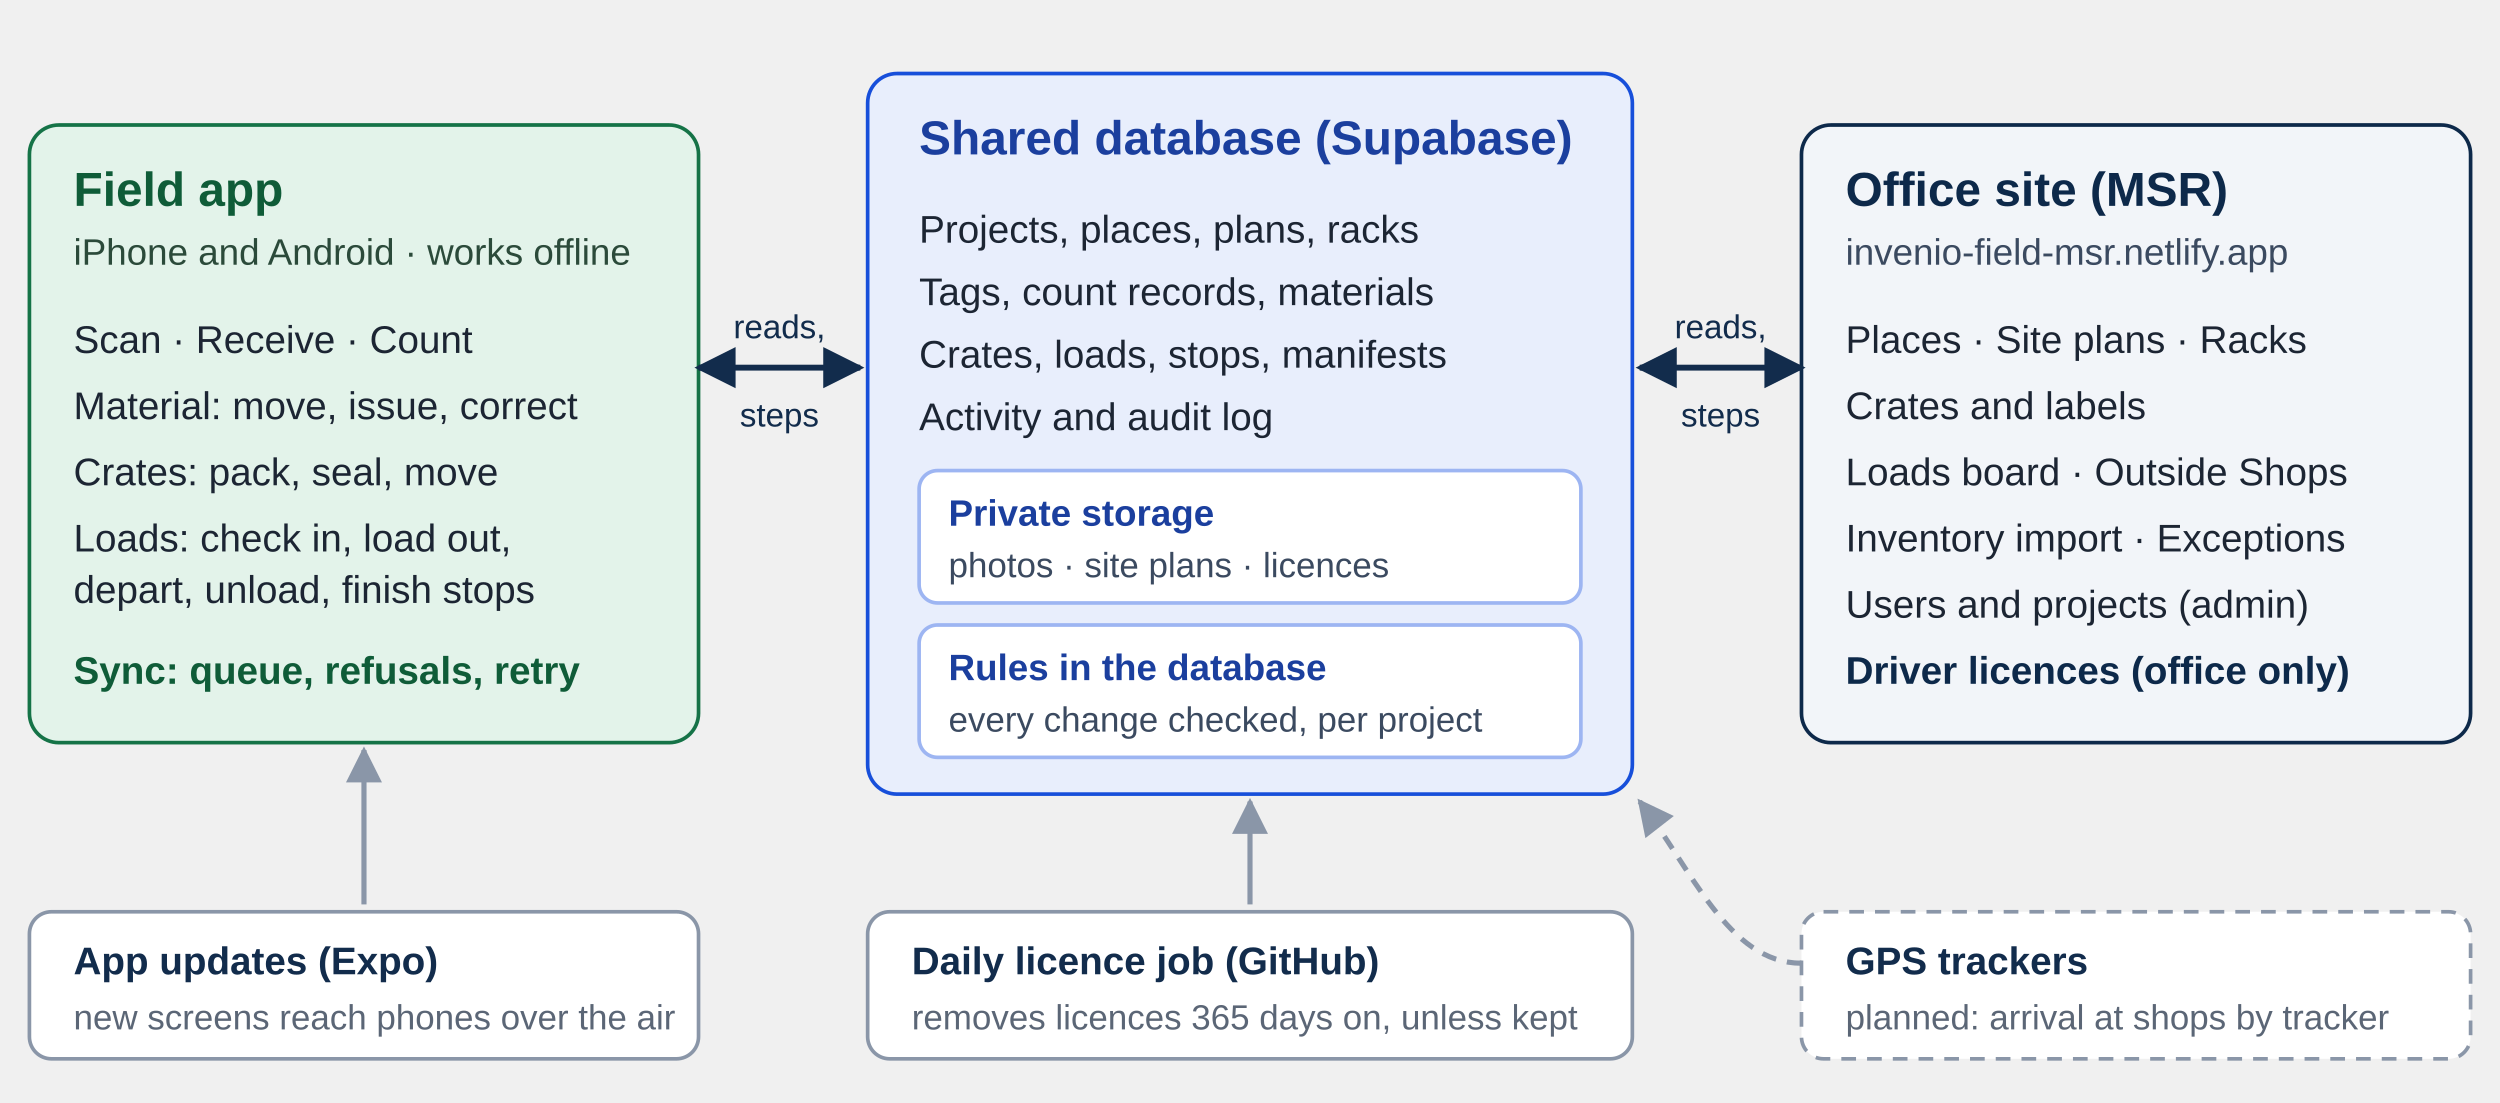
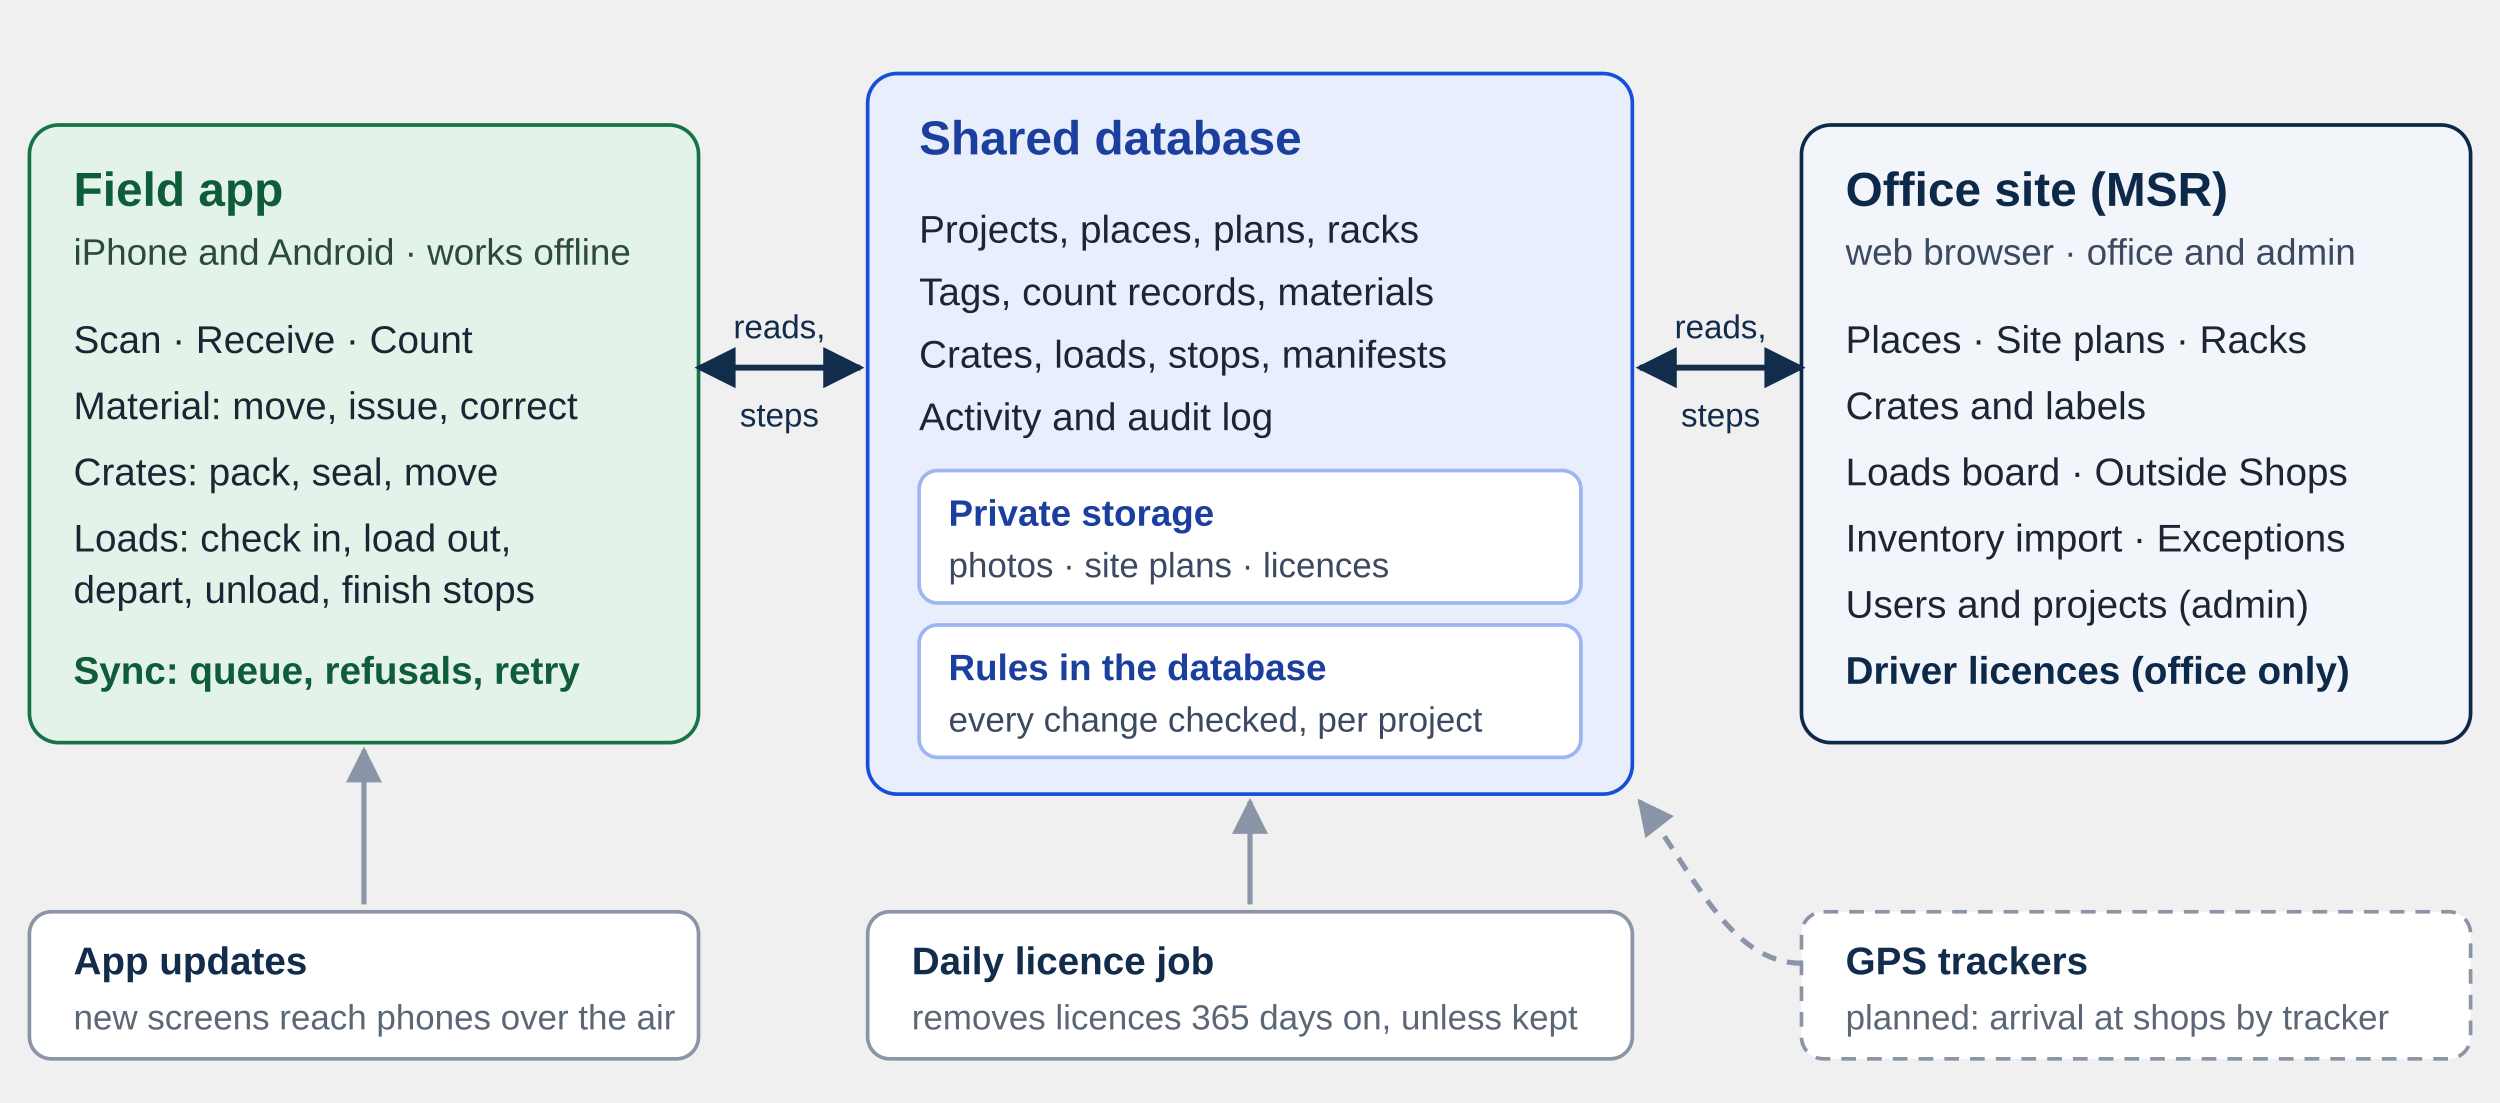
- <svg xmlns="http://www.w3.org/2000/svg" viewBox="0 0 680 300" role="img" aria-label="The platform: the field app on phones and the office website both work through one shared Supabase database, with over-the-air app updates, a daily licence job and planned tracker feeds" font-family="Avenir Next, Helvetica Neue, Arial, sans-serif">
+ <svg xmlns="http://www.w3.org/2000/svg" viewBox="0 0 680 300" role="img" aria-label="The platform: the field app on phones and the office website both work through one shared database, with over-the-air app updates, a daily licence job and planned tracker feeds" font-family="Avenir Next, Helvetica Neue, Arial, sans-serif">
  <defs>
    <marker id="pa" viewBox="0 0 10 10" refX="9" refY="5" markerWidth="7" markerHeight="7" orient="auto-start-reverse">
      <path d="M0,0 L10,5 L0,10 z" fill="#122c4c" />
    </marker>
    <marker id="pb" viewBox="0 0 10 10" refX="9" refY="5" markerWidth="7" markerHeight="7" orient="auto-start-reverse">
      <path d="M0,0 L10,5 L0,10 z" fill="#8a96a8" />
    </marker>
  </defs>
  <rect x="8" y="34" width="182" height="168" rx="8" fill="#e3f3ea" stroke="#157347" />
  <text x="20" y="56" font-size="13" font-weight="700" fill="#0f5c38">Field app</text>
  <text x="20" y="72" font-size="10" fill="#2b4a3a">iPhone and Android · works offline</text>
  <g font-size="10.5" fill="#1c2533">
    <text x="20" y="96">Scan · Receive · Count</text>
    <text x="20" y="114">Material: move, issue, correct</text>
    <text x="20" y="132">Crates: pack, seal, move</text>
    <text x="20" y="150">Loads: check in, load out,</text>
    <text x="20" y="164">depart, unload, finish stops</text>
    <text x="20" y="186" fill="#0f5c38" font-weight="600">Sync: queue, refusals, retry</text>
  </g>
  <rect x="236" y="20" width="208" height="196" rx="8" fill="#e8eefc" stroke="#174fda" />
-   <text x="250" y="42" font-size="13" font-weight="700" fill="#1b3f9e">Shared database (Supabase)</text>
+   <text x="250" y="42" font-size="13" font-weight="700" fill="#1b3f9e">Shared database</text>
  <g font-size="10.5" fill="#1c2533">
    <text x="250" y="66">Projects, places, plans, racks</text>
    <text x="250" y="83">Tags, count records, materials</text>
    <text x="250" y="100">Crates, loads, stops, manifests</text>
    <text x="250" y="117">Activity and audit log</text>
  </g>
  <rect x="250" y="128" width="180" height="36" rx="5" fill="#fff" stroke="#9db5f2" />
  <text x="258" y="143" font-size="10" font-weight="600" fill="#1b3f9e">Private storage</text>
  <text x="258" y="157" font-size="9.5" fill="#3b4a60">photos · site plans · licences</text>
  <rect x="250" y="170" width="180" height="36" rx="5" fill="#fff" stroke="#9db5f2" />
  <text x="258" y="185" font-size="10" font-weight="600" fill="#1b3f9e">Rules in the database</text>
  <text x="258" y="199" font-size="9.5" fill="#3b4a60">every change checked, per project</text>
  <rect x="490" y="34" width="182" height="168" rx="8" fill="#f2f5f9" stroke="#0d294a" />
  <text x="502" y="56" font-size="13" font-weight="700" fill="#0d294a">Office site (MSR)</text>
-   <text x="502" y="72" font-size="10" fill="#3b4a60">invenio-field-msr.netlify.app</text>
+   <text x="502" y="72" font-size="10" fill="#3b4a60">web browser · office and admin</text>
  <g font-size="10.5" fill="#1c2533">
    <text x="502" y="96">Places · Site plans · Racks</text>
    <text x="502" y="114">Crates and labels</text>
    <text x="502" y="132">Loads board · Outside Shops</text>
    <text x="502" y="150">Inventory import · Exceptions</text>
    <text x="502" y="168">Users and projects (admin)</text>
    <text x="502" y="186" fill="#0d294a" font-weight="600">Driver licences (office only)</text>
  </g>
  <line x1="190" y1="100" x2="234" y2="100" stroke="#122c4c" stroke-width="1.6" marker-end="url(#pa)" marker-start="url(#pa)" />
  <text x="212" y="92" font-size="9" fill="#122c4c" text-anchor="middle">reads,</text>
  <text x="212" y="116" font-size="9" fill="#122c4c" text-anchor="middle">steps</text>
  <line x1="490" y1="100" x2="446" y2="100" stroke="#122c4c" stroke-width="1.6" marker-end="url(#pa)" marker-start="url(#pa)" />
  <text x="468" y="92" font-size="9" fill="#122c4c" text-anchor="middle">reads,</text>
  <text x="468" y="116" font-size="9" fill="#122c4c" text-anchor="middle">steps</text>
  <rect x="8" y="248" width="182" height="40" rx="6" fill="#fff" stroke="#8a96a8" />
-   <text x="20" y="265" font-size="10.5" font-weight="600" fill="#122c4c">App updates (Expo)</text>
+   <text x="20" y="265" font-size="10.5" font-weight="600" fill="#122c4c">App updates</text>
  <text x="20" y="280" font-size="9.5" fill="#5b6676">new screens reach phones over the air</text>
  <line x1="99" y1="246" x2="99" y2="204" stroke="#8a96a8" stroke-width="1.4" marker-end="url(#pb)" />
  <rect x="236" y="248" width="208" height="40" rx="6" fill="#fff" stroke="#8a96a8" />
-   <text x="248" y="265" font-size="10.5" font-weight="600" fill="#122c4c">Daily licence job (GitHub)</text>
+   <text x="248" y="265" font-size="10.5" font-weight="600" fill="#122c4c">Daily licence job</text>
  <text x="248" y="280" font-size="9.5" fill="#5b6676">removes licences 365 days on, unless kept</text>
  <line x1="340" y1="246" x2="340" y2="218" stroke="#8a96a8" stroke-width="1.4" marker-end="url(#pb)" />
  <rect x="490" y="248" width="182" height="40" rx="6" fill="#fff" stroke="#8a96a8" stroke-dasharray="4 3" />
  <text x="502" y="265" font-size="10.5" font-weight="600" fill="#122c4c">GPS trackers</text>
  <text x="502" y="280" font-size="9.5" fill="#5b6676">planned: arrival at shops by tracker</text>
  <path d="M490 262 C 470 262 460 236 446 218" fill="none" stroke="#8a96a8" stroke-width="1.4" stroke-dasharray="4 3" marker-end="url(#pb)" />
</svg>
